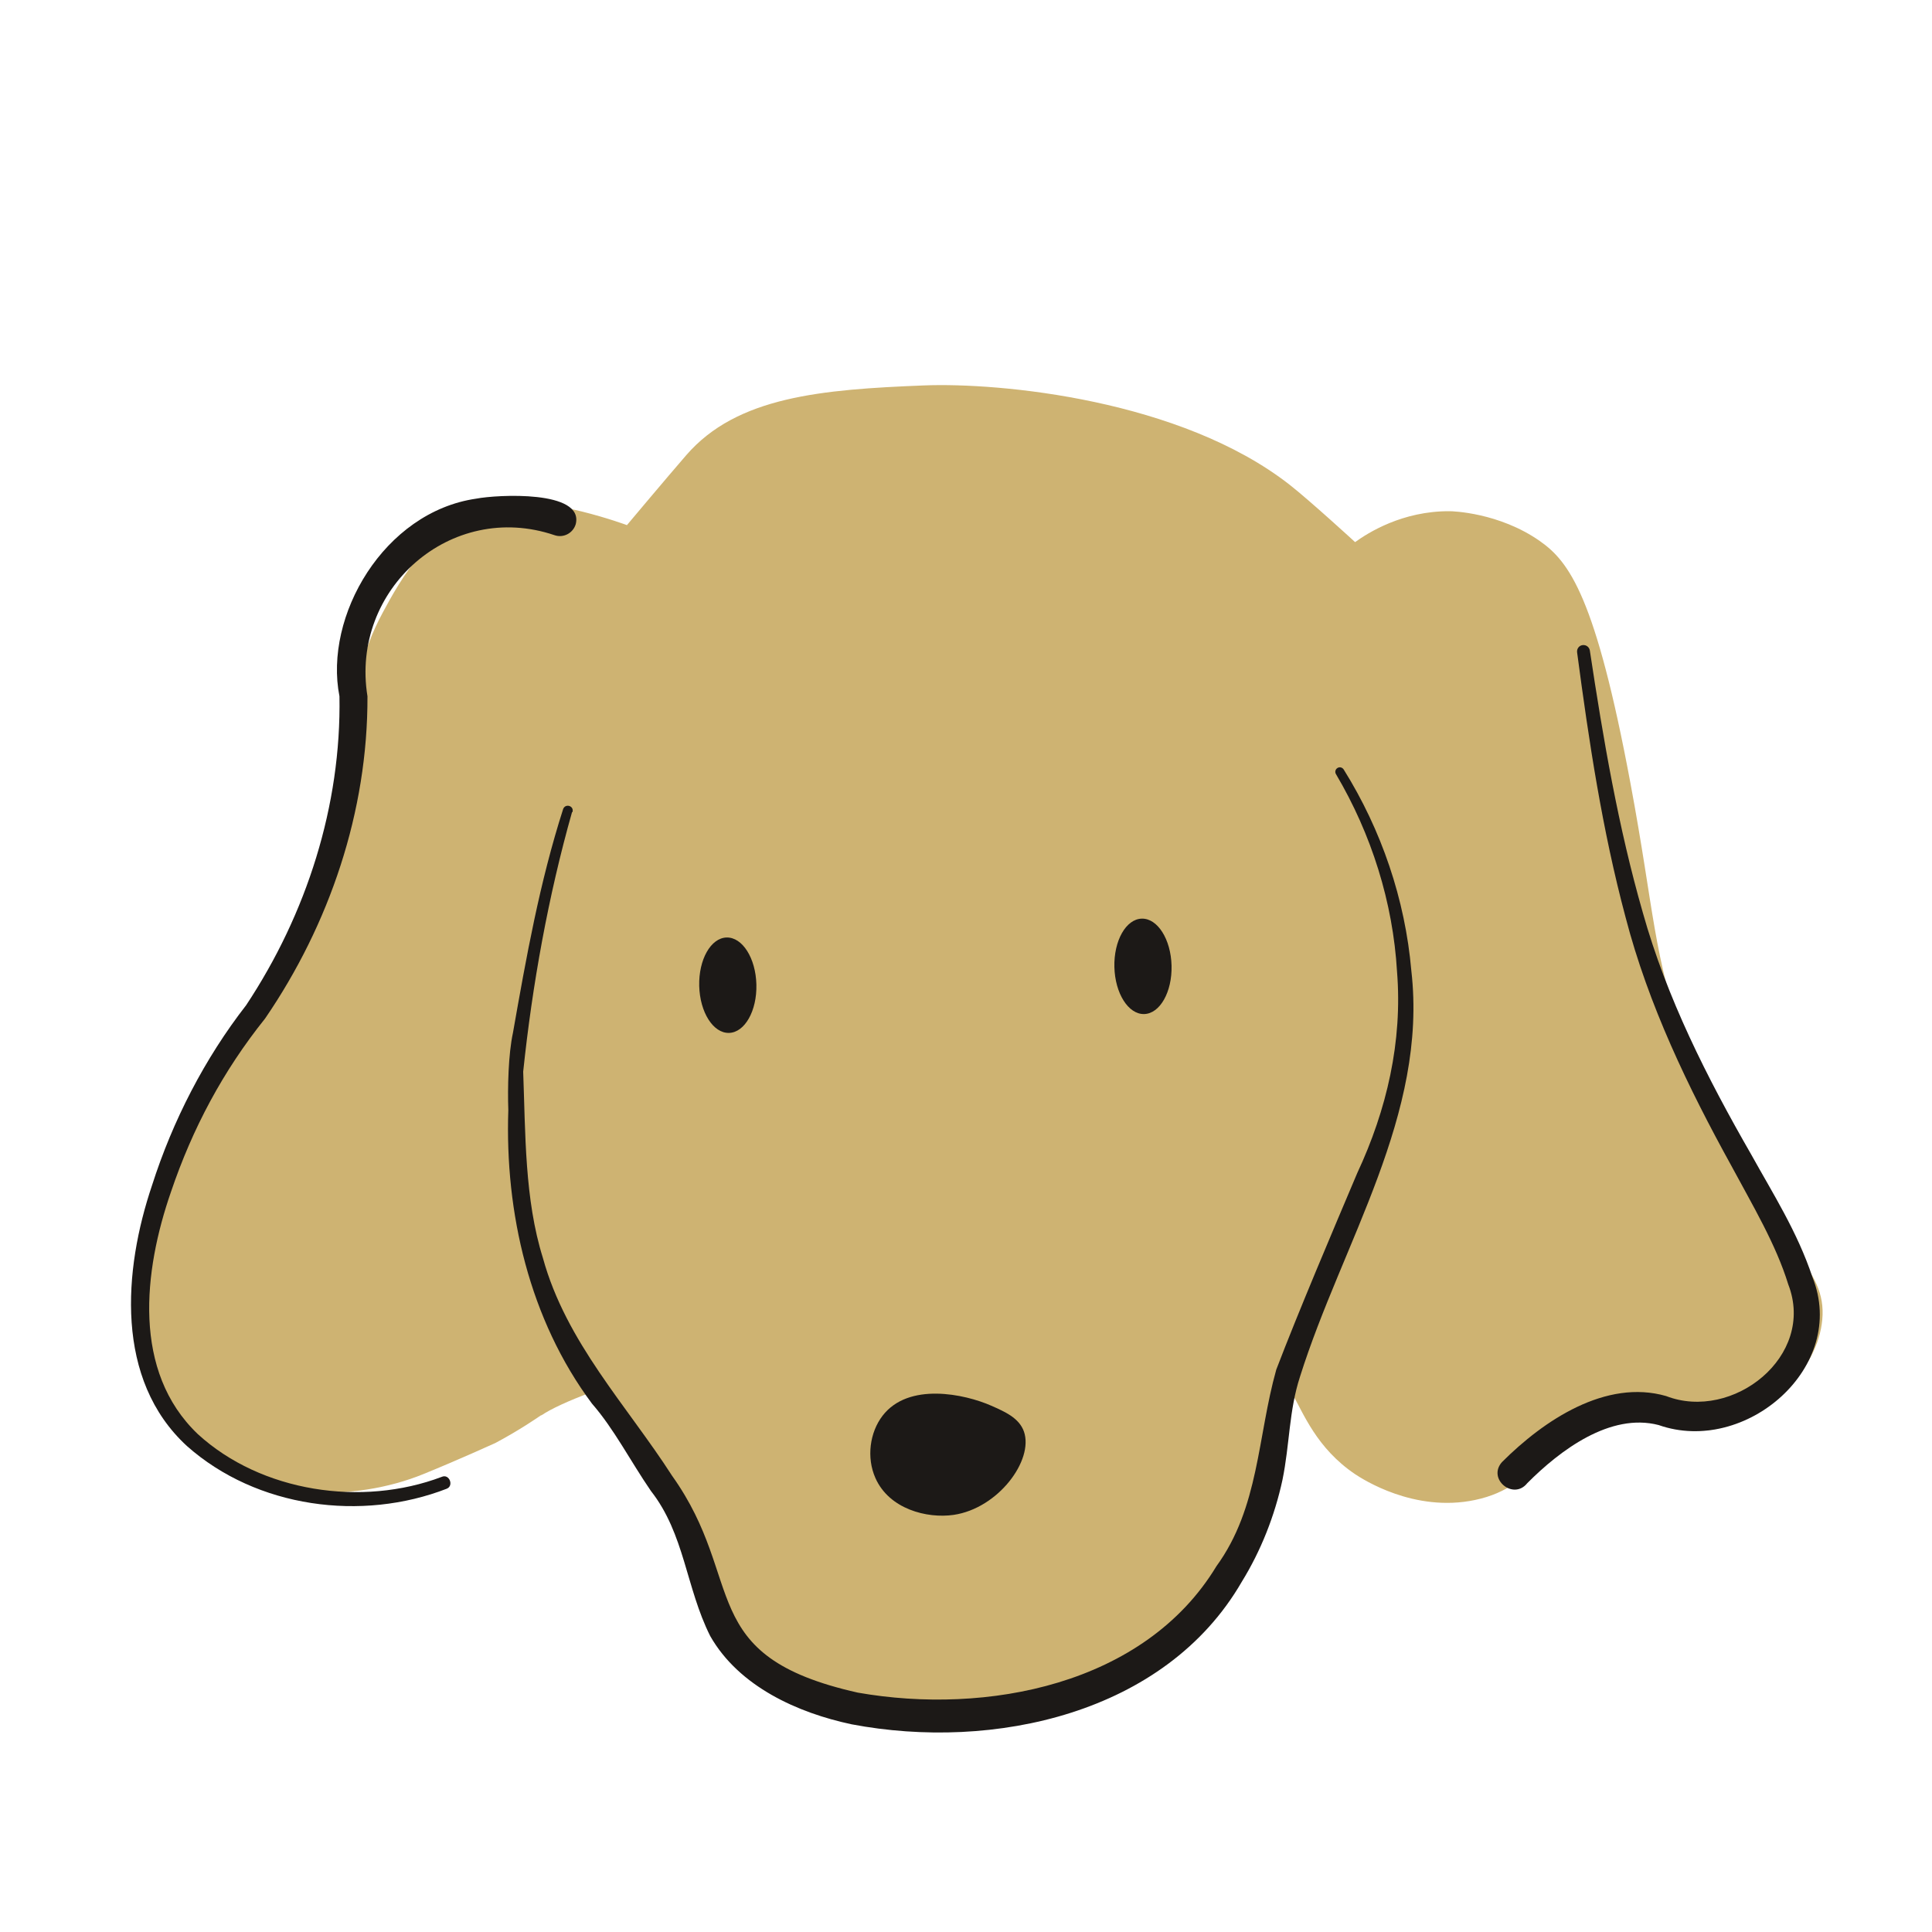
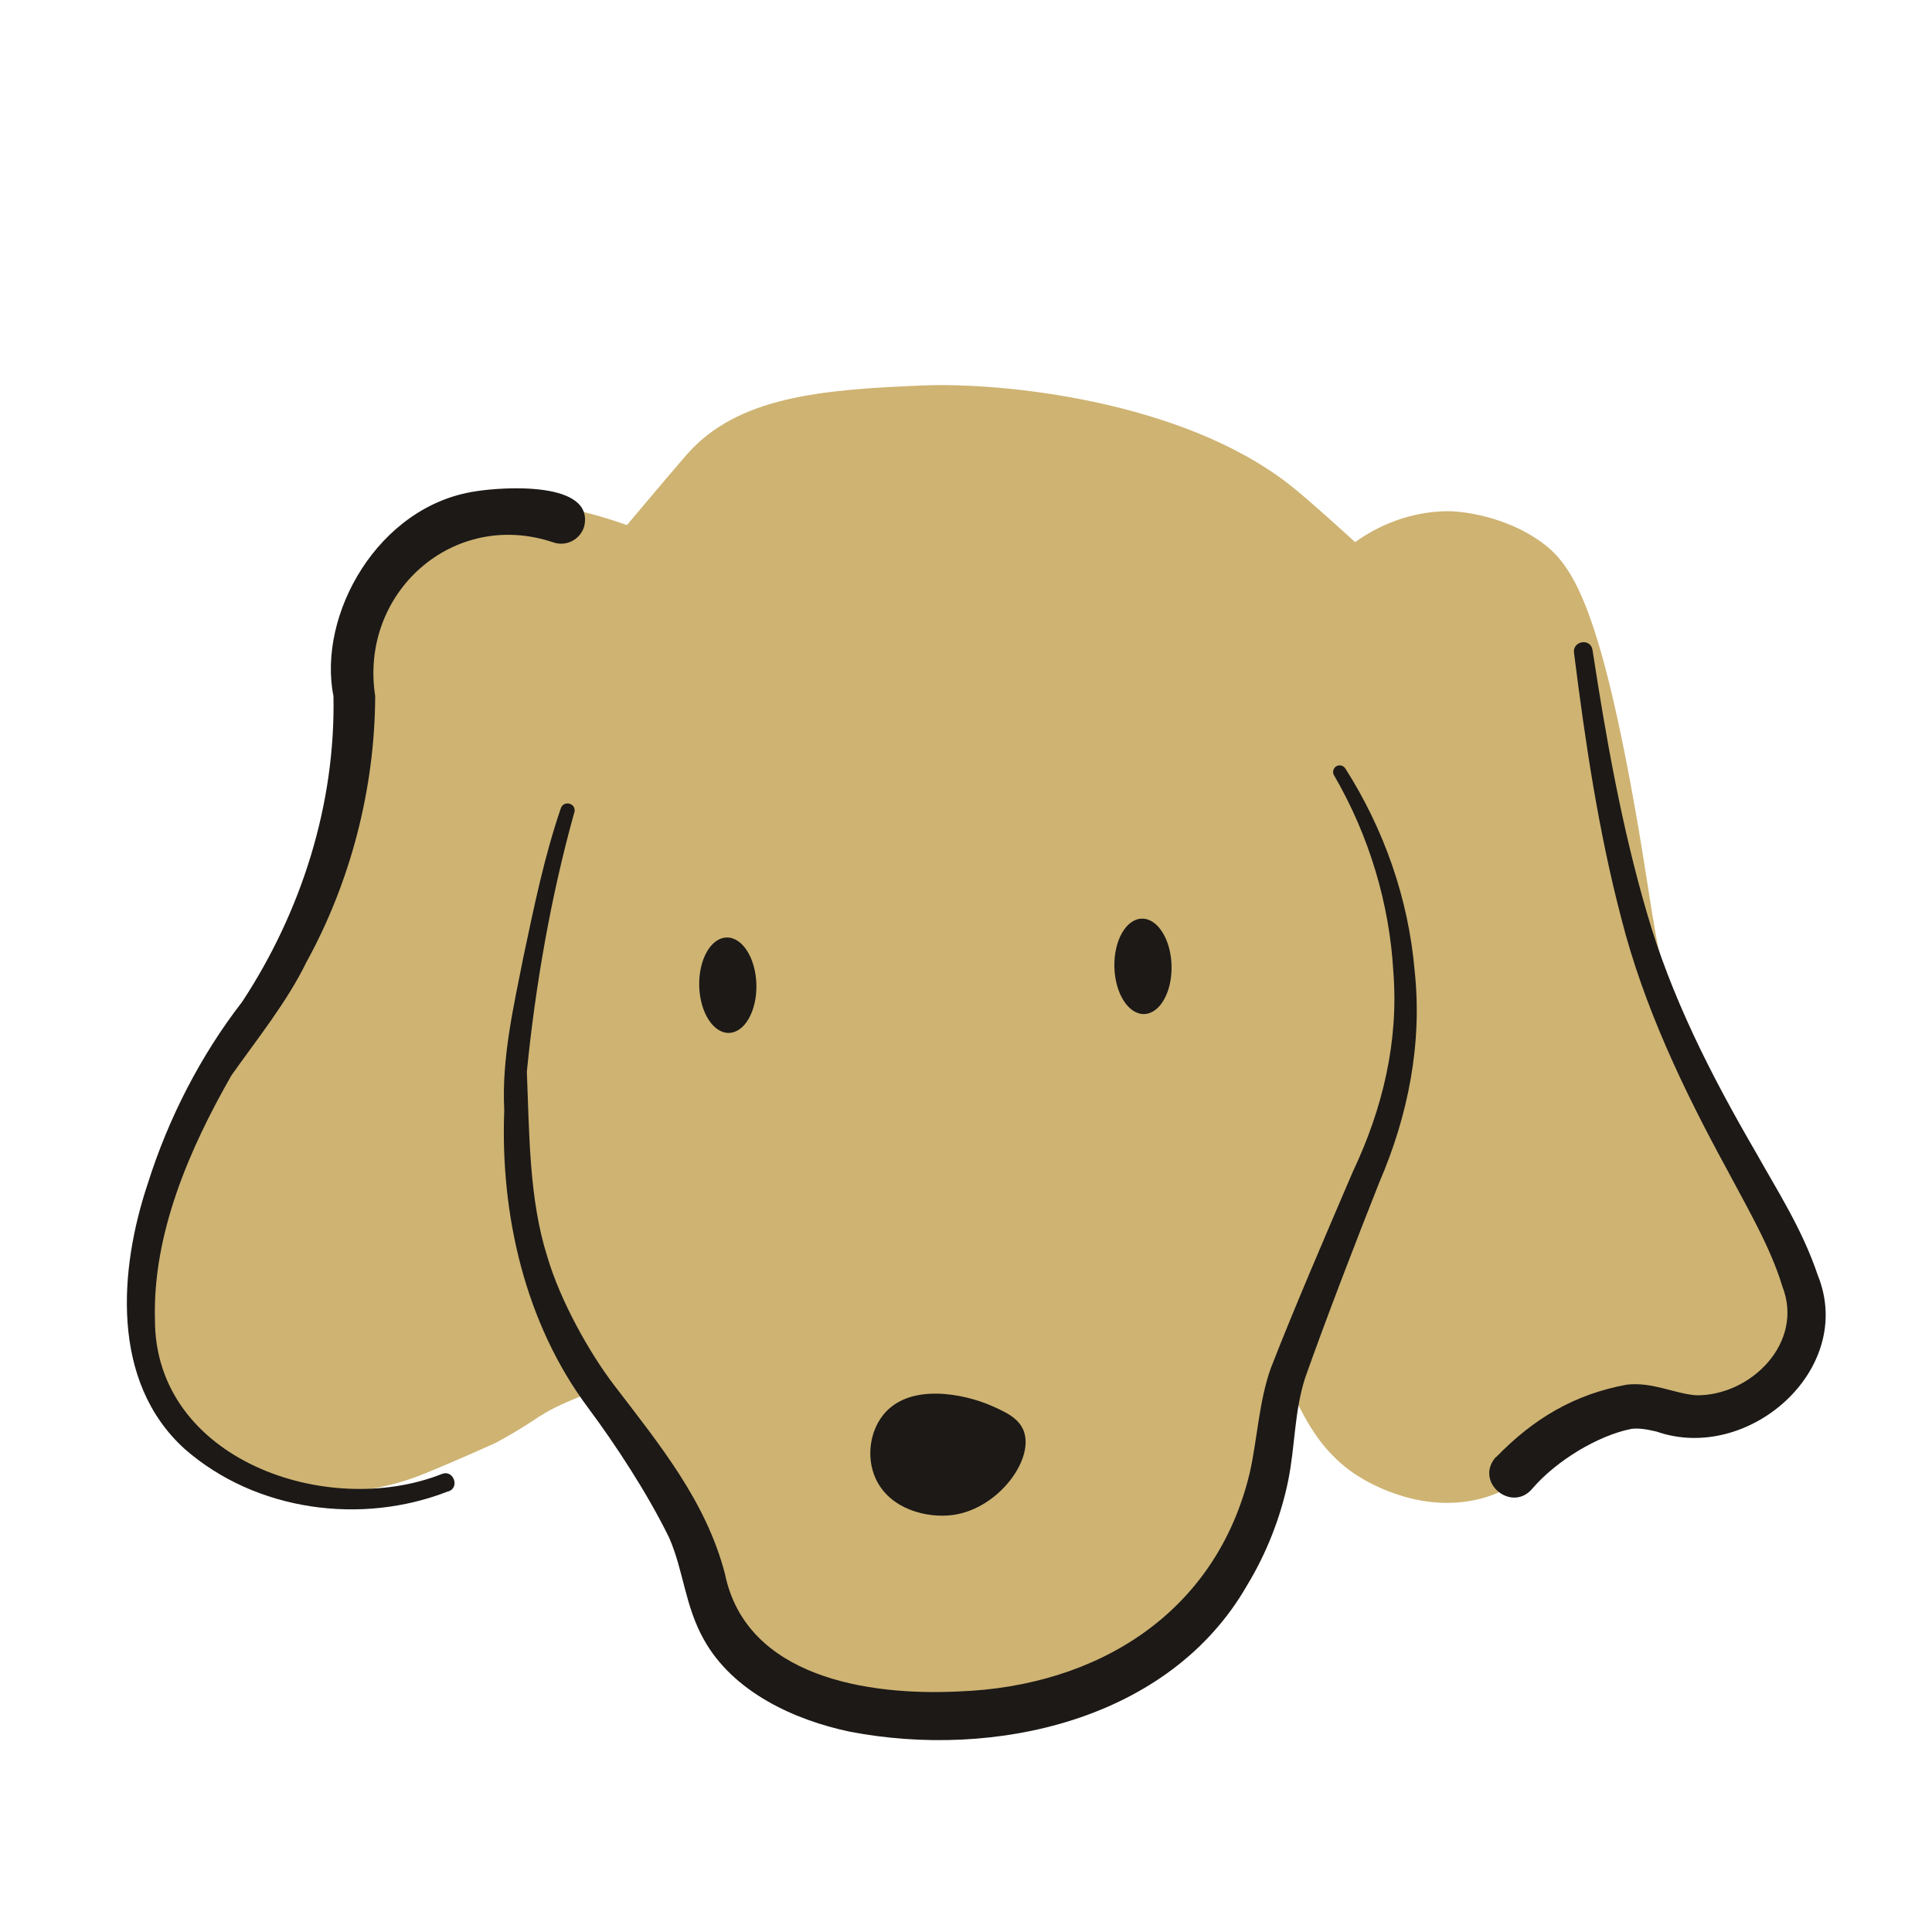
<svg xmlns="http://www.w3.org/2000/svg" id="_レイヤー_1" version="1.1" viewBox="0 0 100 100">
  <defs>
    <style>
      .st0 {
        fill: #ceb372;
      }

      .st1 {
        fill: #1c1917;
      }
    </style>
  </defs>
  <g>
    <path class="st0" d="M29.37,41.94c.24.68-2.72,7.2-2.69,13.58.02,5.08.19,7.61,1.19,10.54.53,1.54,5.31,9.22,6.28,10.59,2.6,3.69,1.97,5.61,3.43,7.91,3.29,5.17,21.75,8.8,27.74-6.78,1.02-2.66.33-2.93,1.2-6.14.63-2.33,1.42-4.17,2.01-5.39,0,0,4.69-9.03,4.62-10.06-.07-1.03-.14-5.44-.57-6.94-1.13-3.98-2.17-7.23-3.23-9.32" />
    <path class="st0" d="M28.01,73.25c-.15.1-1.06.74-2.37,1.44,0,0-1.98.9-3.73,1.61-3.56,1.45-8.57,1.43-11.71-1.26-2.11-1.81-2.72-4.28-2.97-5.32-1.18-5.05,1.28-9.71,5.52-17.51,3.25-5.97,3.78-5.53,4.67-8.45,1.65-5.42.04-7.7,2.4-12.07.79-1.47,2.75-5.11,6.02-5.63,2.53-.4,6.61,1.12,6.61,1.12,0,0,2.08-2.48,3.07-3.62,2.63-3.04,7.02-3.4,12.29-3.61,3.98-.16,13.31.74,18.94,5.14,1.07.84,3.39,2.97,3.39,2.97.65-.47,2.44-1.62,4.91-1.6.1,0,2.54.06,4.66,1.55,1.52,1.07,2.88,2.88,4.68,12.52,1.25,6.69,1.16,8.87,2.84,13.57.45,1.26.94,2.62,1.8,4.39,2.99,6.14,5.55,7.06,5.29,9.82-.24,2.61-2.8,4.93-5.15,5.57-2.48.67-3.22-.95-5.92-.41-3.38.67-3.45,3.45-6.91,4.17-3.14.66-5.81-1.08-6.19-1.33-2.01-1.35-2.69-3.18-3.27-4.18-5.39-9.2-34.94-1.54-38.86,1.13Z" />
-     <path class="st1" d="M29.61,42.03c-1.23,4.34-2.06,8.95-2.53,13.44.12,3.21.07,6.61,1.02,9.64,1.2,4.37,4.35,7.64,6.69,11.28,3.88,5.44,1.12,9.32,9.61,11.22,6.65,1.17,14.84-.39,18.56-6.54,2.22-3.05,2.12-6.7,3.1-10.18,1.15-3.01,2.92-7.17,4.19-10.17,1.53-3.28,2.35-6.81,2.06-10.43-.21-3.58-1.32-7.11-3.16-10.22-.07-.11-.03-.26.08-.32.11-.07.25-.03.32.08,1.95,3.12,3.18,6.72,3.5,10.41.86,7.46-3.57,14.06-5.76,21.01-.58,1.78-.53,3.49-.91,5.35-.4,1.85-1.11,3.66-2.11,5.28-3.96,6.84-12.87,8.76-20.19,7.37-2.78-.59-5.83-1.95-7.32-4.57-1.26-2.51-1.32-5.28-3.07-7.51-1.07-1.56-1.9-3.2-3.05-4.52-3.24-4.35-4.51-9.88-4.33-15.19-.04-1.15,0-2.9.24-4,.69-3.92,1.38-7.79,2.6-11.59.12-.3.58-.16.48.17h0Z" />
+     <path class="st1" d="M29.72,42.07c-1.2,4.3-2.01,8.94-2.45,13.4.13,3.19.11,6.6,1.06,9.58.68,2.31,2.19,4.99,3.46,6.65,2.38,3.11,4.75,6.01,5.73,9.75,1.09,5.37,7.42,6.33,12.09,6.1,7.21-.26,13.35-4.07,15.08-11.33.38-1.68.48-3.73,1.09-5.41,1.17-3.02,2.96-7.17,4.25-10.18,1.54-3.25,2.37-6.74,2.09-10.32-.2-3.55-1.26-7.07-3.07-10.18-.1-.16-.04-.37.12-.47.16-.09.36-.04.46.11,1.99,3.12,3.27,6.73,3.59,10.46.41,3.77-.34,7.52-1.82,10.95-1.18,2.97-2.81,7.2-3.85,10.15-.57,1.8-.5,3.45-.88,5.34-.39,1.88-1.12,3.74-2.13,5.4-4.02,7-13.09,9-20.56,7.56-2.86-.6-6.04-2.05-7.55-4.77-.98-1.74-1.05-3.58-1.8-5.28-1.13-2.3-2.74-4.76-4.18-6.7-3.29-4.39-4.56-10.06-4.35-15.42-.14-2.67.48-5.35.99-7.92.55-2.59,1.07-5.16,1.94-7.71.17-.45.85-.23.69.25h0Z" />
    <ellipse class="st1" cx="37.67" cy="51" rx="1.48" ry="2.47" transform="translate(-1.26 .95) rotate(-1.43)" />
    <ellipse class="st1" cx="59.16" cy="50.02" rx="1.48" ry="2.47" transform="translate(-1.23 1.49) rotate(-1.43)" />
    <path class="st1" d="M45.68,73.28c1.34-1.75,4.25-1.13,5.63-.52.7.31,1.44.63,1.69,1.34.51,1.48-1.33,3.97-3.64,4.31-1.38.2-3.34-.3-4.05-1.91-.47-1.06-.29-2.36.37-3.22Z" />
  </g>
-   <path class="st1" d="M23.14,77.05c-4.42,1.72-9.85,1-13.46-2.2-3.75-3.44-3.29-9.12-1.81-13.5,1.07-3.35,2.73-6.57,4.87-9.32,3.13-4.72,4.93-10.34,4.83-15.99-.82-4.15,2.3-9.54,7.08-10.23,1.09-.21,5.59-.45,5.15,1.32-.14.47-.64.73-1.1.57-5.37-1.82-10.58,2.8-9.68,8.34.02,5.96-1.96,11.8-5.3,16.68-2.18,2.72-3.76,5.69-4.87,8.97-1.42,4.09-2.02,9.29,1.39,12.54,3.28,3,8.49,3.78,12.63,2.21.39-.17.64.48.24.62h0Z" />
-   <path class="st1" d="M77.75,75.67c2.15-2.15,5.37-4.31,8.49-3.41,3.44,1.33,7.76-2.06,6.32-5.78-.64-2.08-1.85-4.1-2.94-6.13-2.24-4.06-4.3-8.33-5.48-12.87-1.21-4.52-1.9-9.12-2.51-13.72-.02-.18.1-.35.29-.37.18-.02.34.1.37.28.69,4.57,1.47,9.14,2.74,13.56,1.24,4.43,3.32,8.54,5.62,12.54,1.12,2.02,2.38,3.99,3.16,6.33,1.87,4.66-3.47,9.24-7.96,7.66-2.5-.65-5.1,1.3-6.8,3.01-.72.9-2.08-.22-1.31-1.09h0Z" />
+   <path class="st1" d="M23.2,77.19c-4.48,1.76-9.96,1.04-13.65-2.2-3.83-3.48-3.39-9.28-1.9-13.73,1.06-3.37,2.74-6.64,4.88-9.4,3.08-4.68,4.84-10.25,4.73-15.83-.84-4.2,2.3-9.85,7.36-10.6,1.42-.23,6.15-.54,5.62,1.81-.2.69-.94,1.07-1.61.83-5.18-1.74-10.04,2.62-9.21,7.96-.02,4.79-1.27,9.61-3.56,13.77-1,2.06-2.59,4.03-3.88,5.86-2.18,3.81-4.08,8.2-3.96,12.63-.02,7.25,8.9,10.36,14.86,8,.58-.23.93.68.35.9h0Z" />
+   <path class="st1" d="M77.44,75.42c1.93-1.99,4.04-3.25,6.76-3.75,1.34-.15,2.45.46,3.59.55,2.81.04,5.62-2.71,4.46-5.65-.61-2.02-1.81-4.05-2.89-6.09-2.22-4.07-4.28-8.38-5.44-12.94-1.19-4.54-1.87-9.15-2.45-13.76-.08-.6.86-.78.96-.13.7,4.57,1.51,9.13,2.79,13.52,1.26,4.4,3.34,8.48,5.66,12.47,1.13,2.02,2.4,3.97,3.21,6.37,1.97,4.88-3.61,9.74-8.34,8.09-.54-.13-.95-.19-1.32-.14-1.74.35-3.87,1.65-5.09,3.06-1.07,1.33-3.05-.3-1.92-1.6h0Z" />
</svg>
